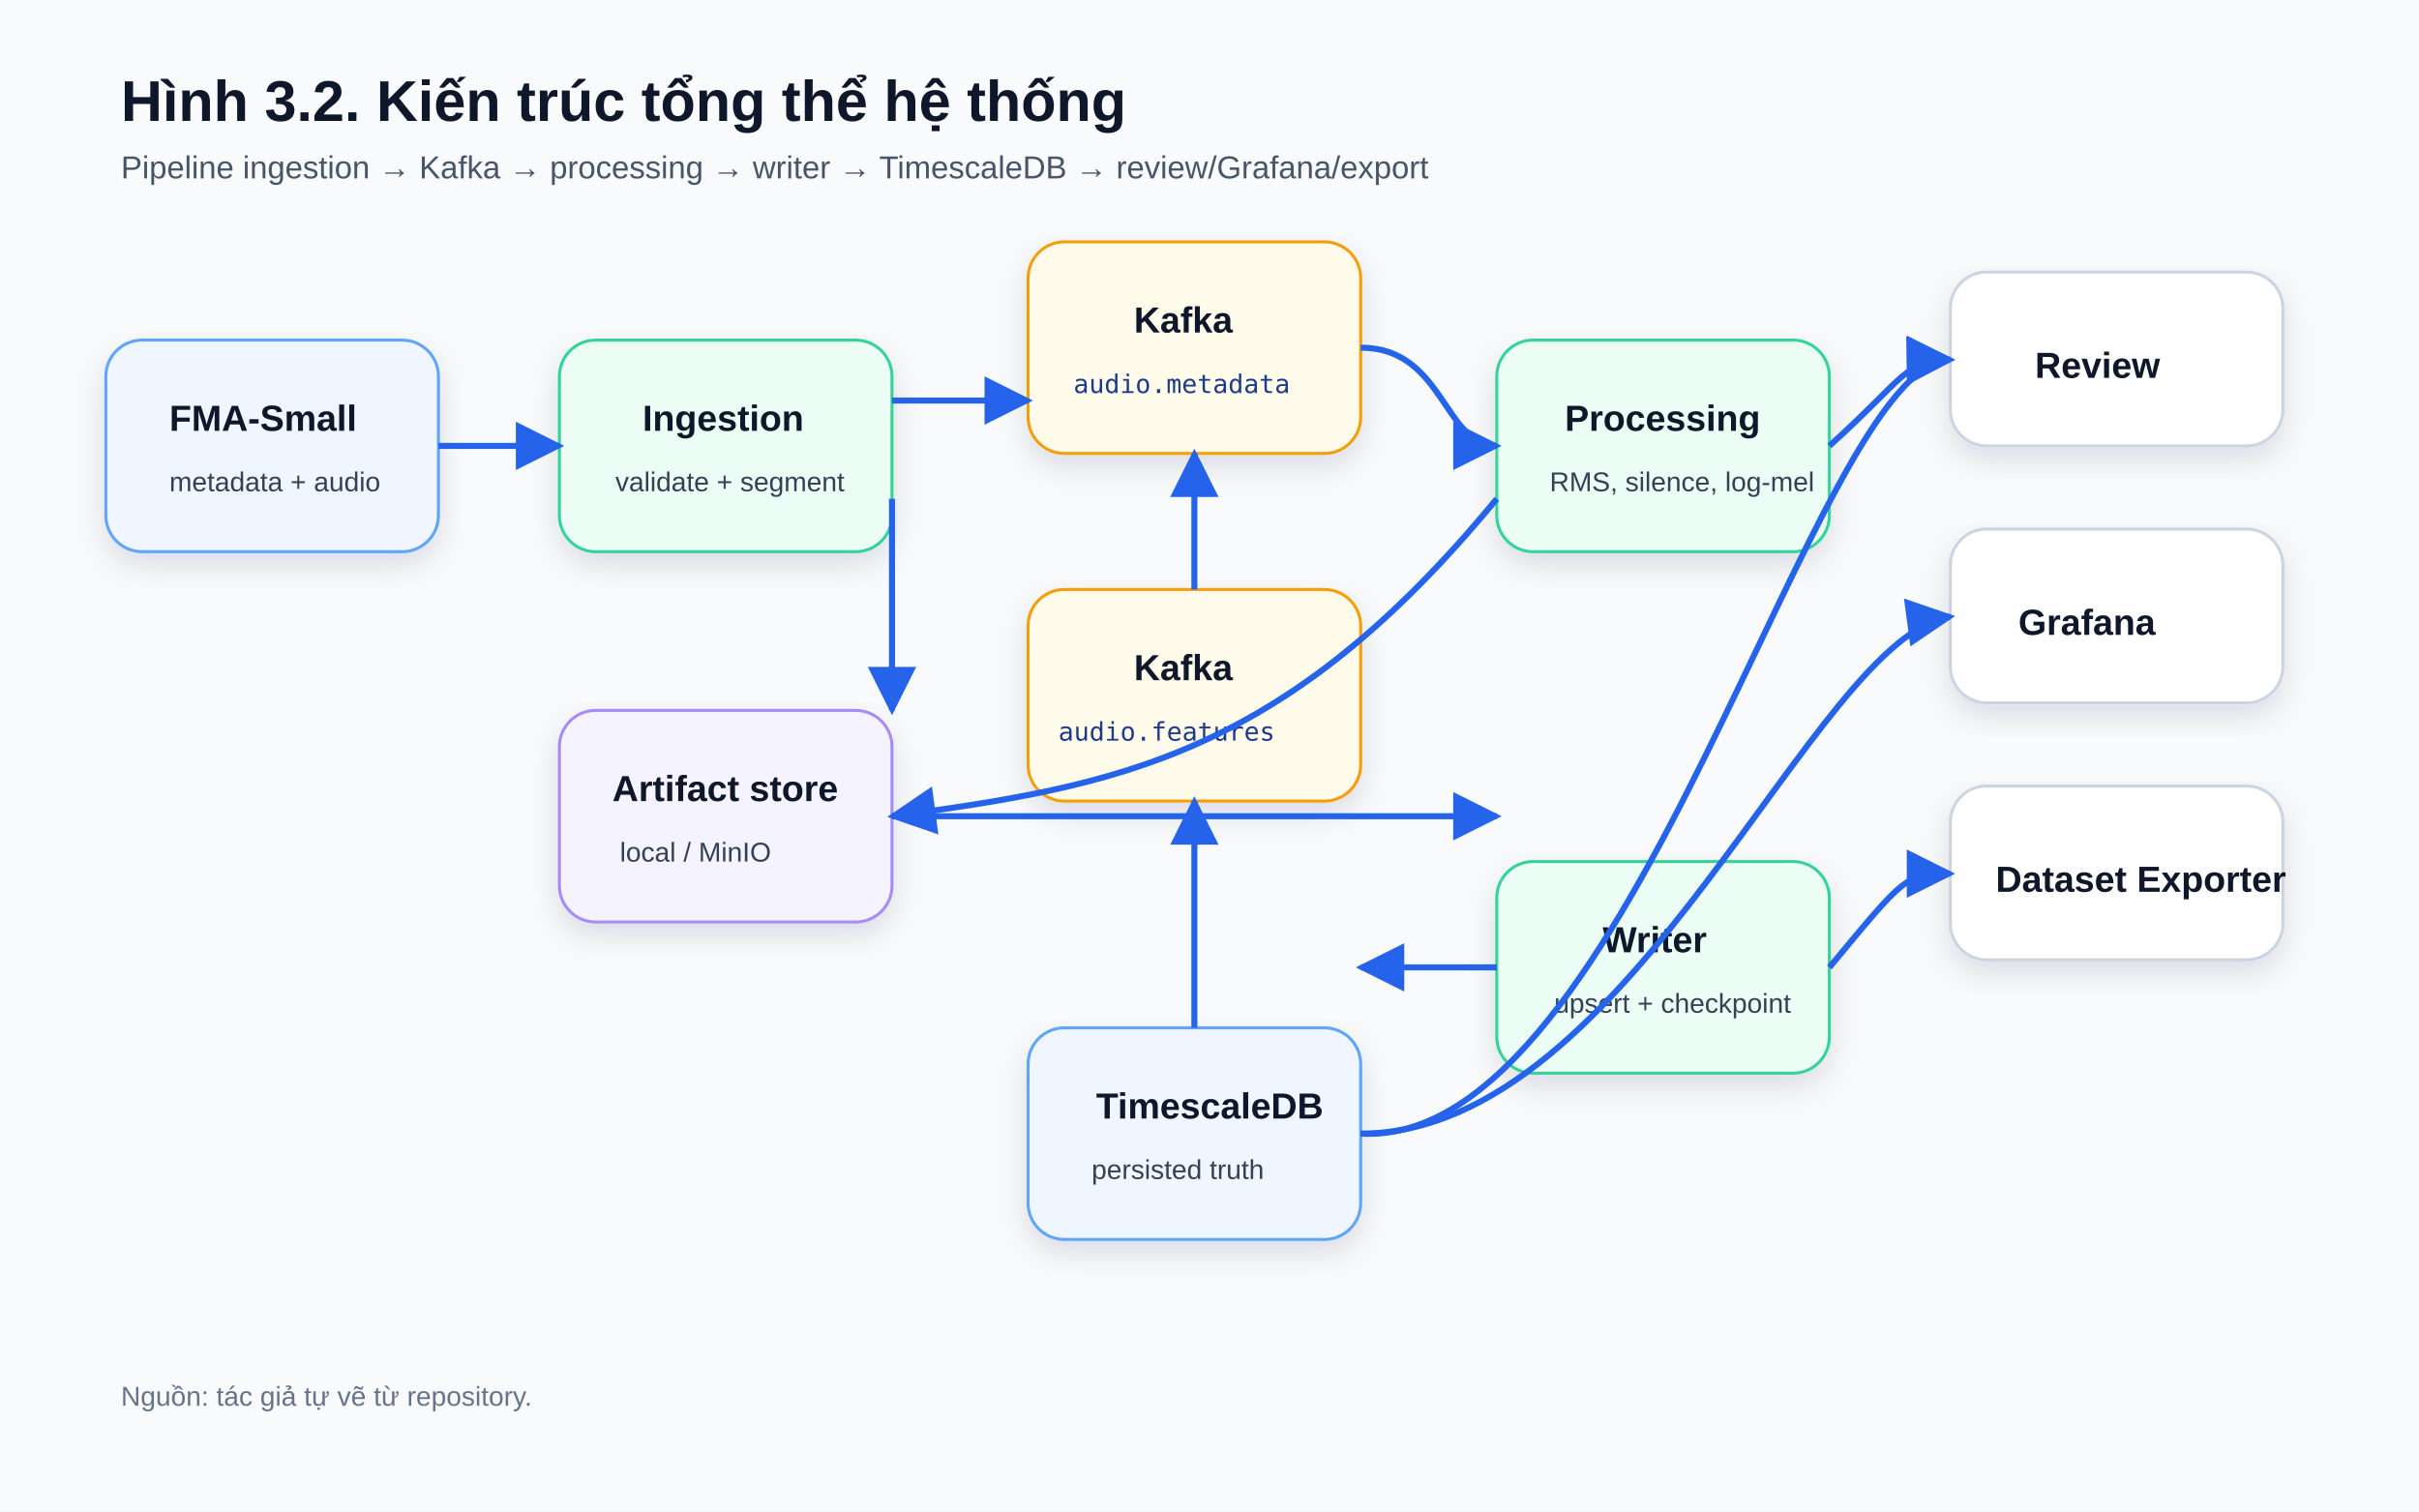
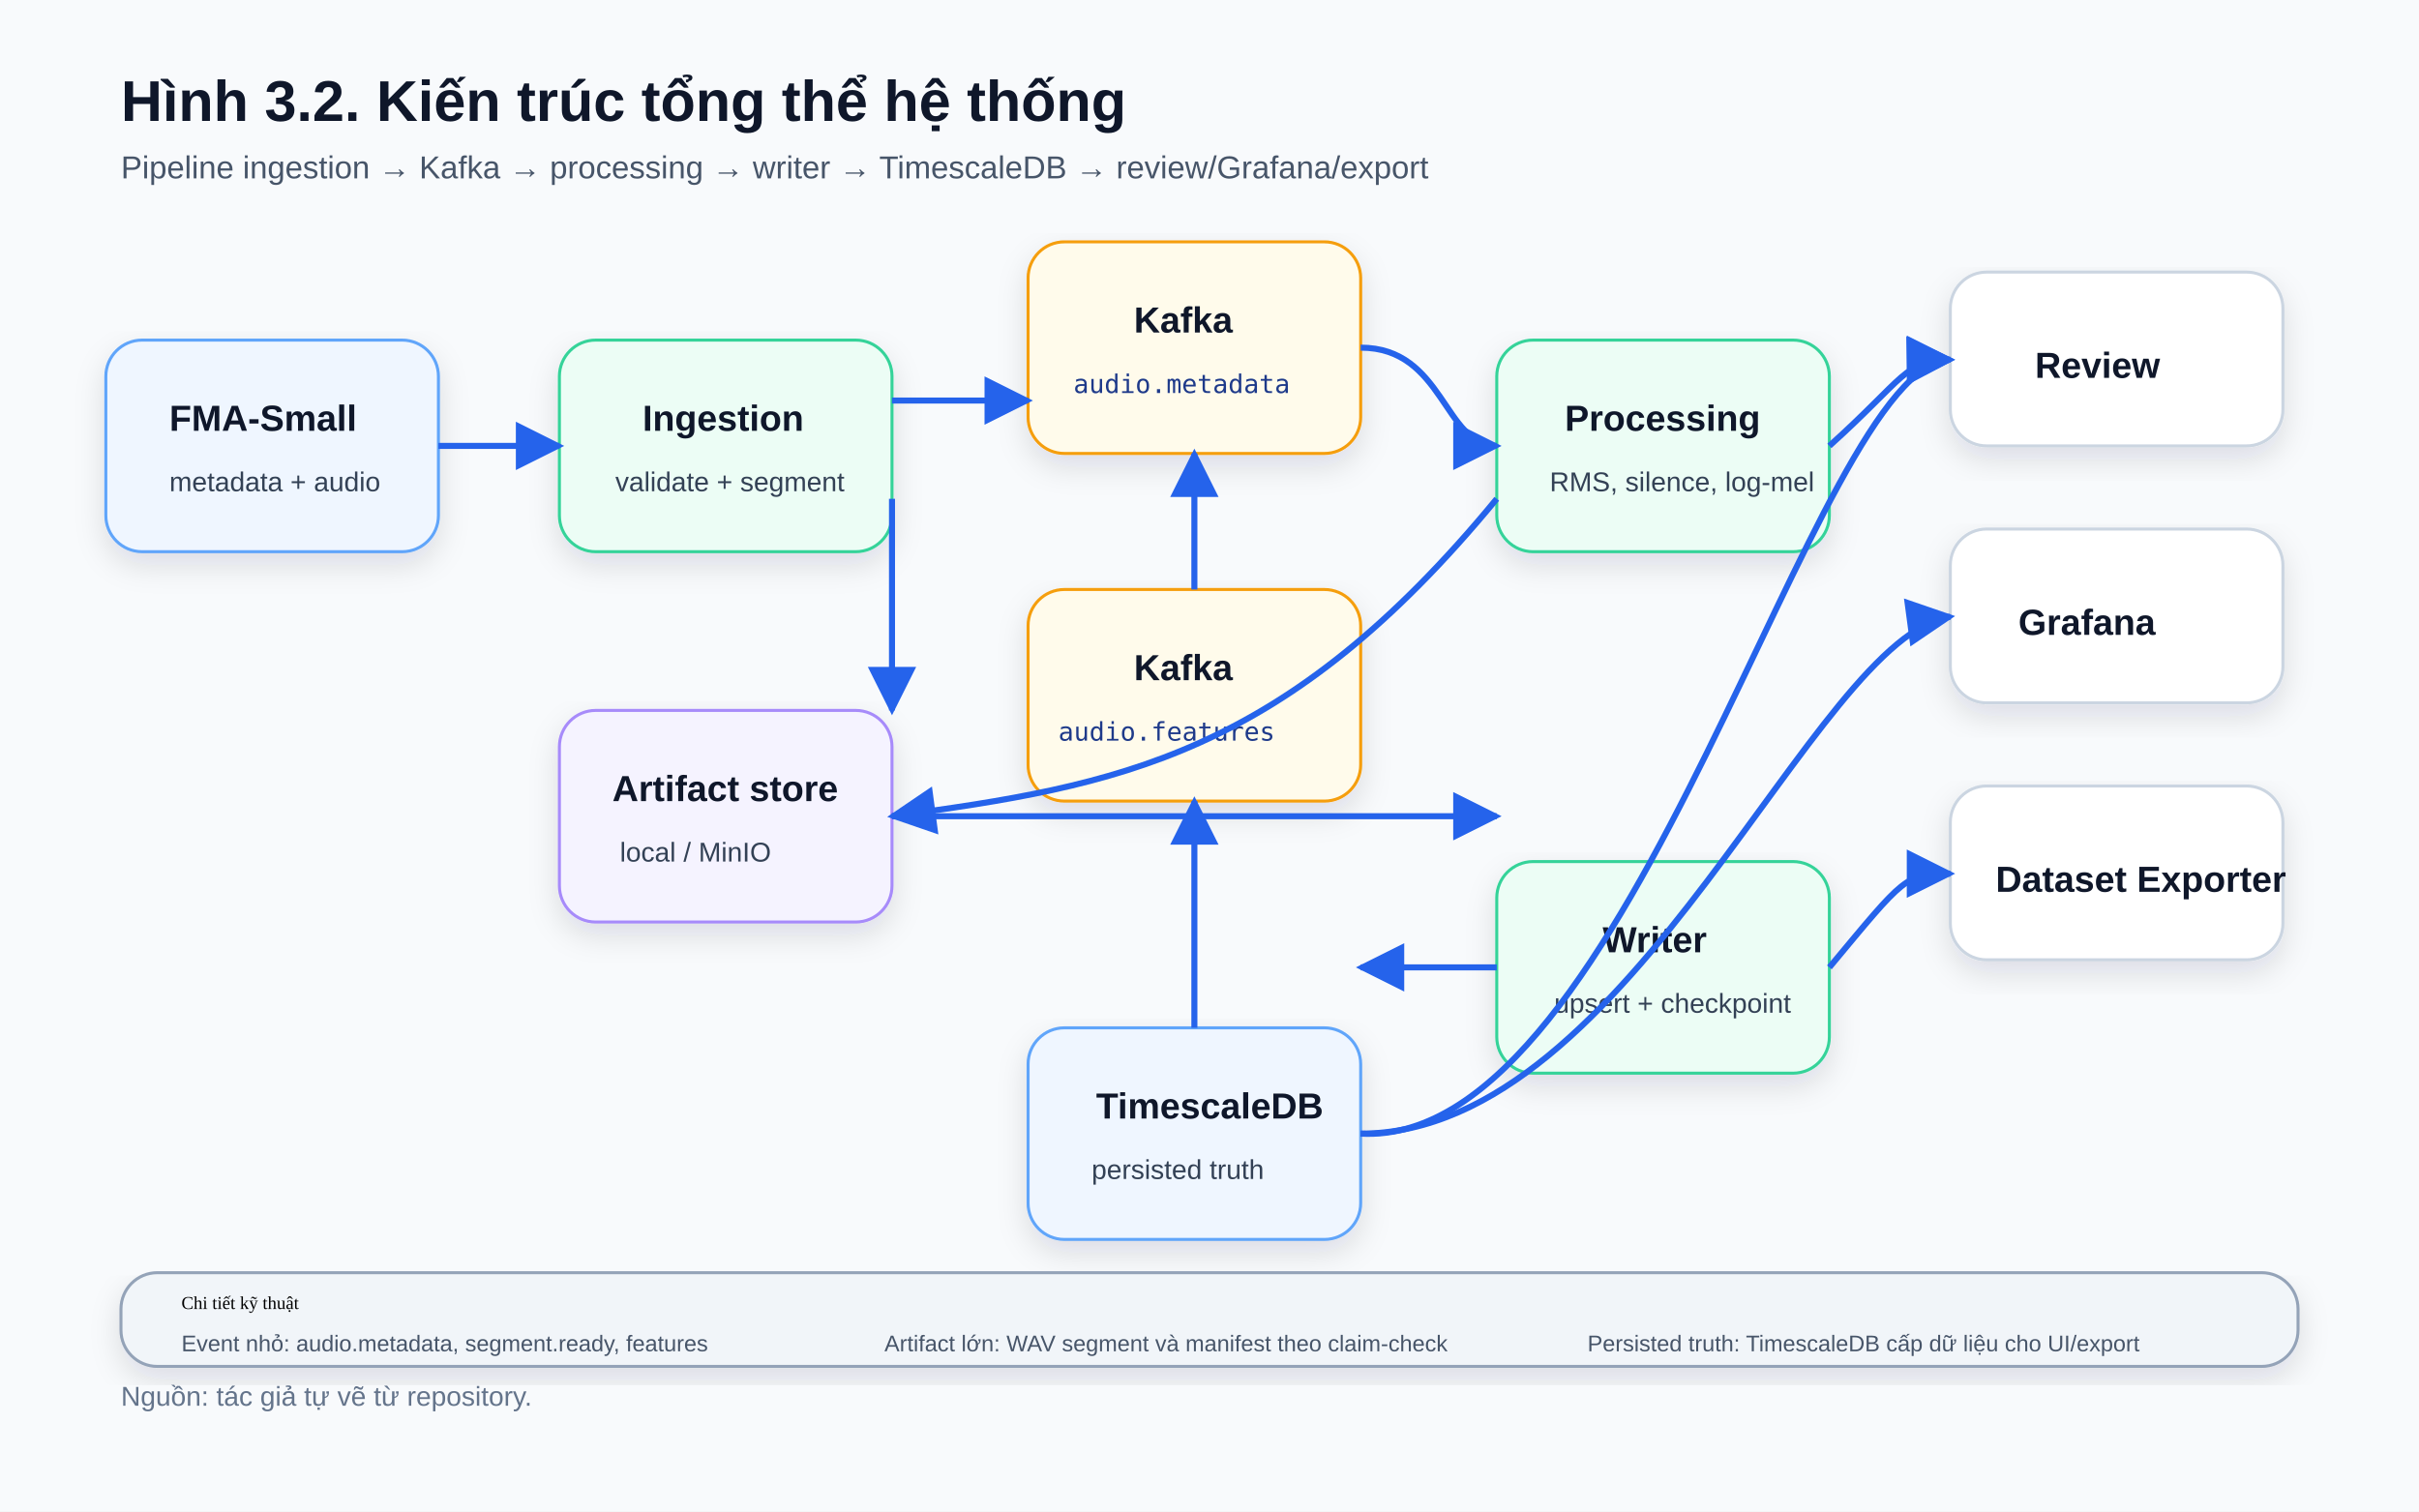
<svg xmlns="http://www.w3.org/2000/svg" width="1600" height="1000" viewBox="0 0 1600 1000">
  <defs>
    <marker id="arrow" viewBox="0 0 10 10" refX="9" refY="5" markerWidth="8" markerHeight="8" orient="auto-start-reverse">
      <path d="M 0 0 L 10 5 L 0 10 z" fill="#2563eb" />
    </marker>
    <filter id="shadow" x="-10%" y="-10%" width="120%" height="130%">
      <feDropShadow dx="0" dy="8" stdDeviation="10" flood-color="#0f172a" flood-opacity="0.12" />
    </filter>
  </defs>
  <style>
  .bg{fill:#f8fafc}.title{font-family:'Segoe UI',Arial,sans-serif;font-size:38px;font-weight:800;fill:#0f172a}.subtitle{font-family:'Segoe UI',Arial,sans-serif;font-size:21px;fill:#475569}.box{fill:#ffffff;stroke:#cbd5e1;stroke-width:2;rx:24;filter:url(#shadow)}.box-blue{fill:#eff6ff;stroke:#60a5fa}.box-green{fill:#ecfdf5;stroke:#34d399}.box-amber{fill:#fffbeb;stroke:#f59e0b}.box-red{fill:#fef2f2;stroke:#f87171}.box-violet{fill:#f5f3ff;stroke:#a78bfa}.box-gray{fill:#f1f5f9;stroke:#94a3b8}.label{font-family:'Segoe UI',Arial,sans-serif;font-size:24px;font-weight:750;fill:#0f172a}.small{font-family:'Segoe UI',Arial,sans-serif;font-size:18px;fill:#334155}.tiny{font-family:'Segoe UI',Arial,sans-serif;font-size:15px;fill:#475569}.mono{font-family:'Cascadia Mono','Consolas',monospace;font-size:17px;fill:#1e3a8a}.arrow{stroke:#2563eb;stroke-width:4;fill:none;marker-end:url(#arrow)}.line{stroke:#64748b;stroke-width:3;fill:none}.dash{stroke:#64748b;stroke-width:3;fill:none;stroke-dasharray:10 8}.plane{font-family:'Segoe UI',Arial,sans-serif;font-size:22px;font-weight:800;fill:#334155}.caption{font-family:'Segoe UI',Arial,sans-serif;font-size:18px;fill:#64748b}
</style>
  <rect class="bg" width="1600" height="1000" />
  <text x="80" y="80" class="title">Hình 3.2. Kiến trúc tổng thể hệ thống</text>
  <text x="80" y="118" class="subtitle">Pipeline ingestion → Kafka → processing → writer → TimescaleDB → review/Grafana/export</text>
  <rect x="70" y="225" width="220" height="140" class="box box-blue" />
  <text x="112" y="285" class="label">FMA-Small</text>
  <text x="112" y="325" class="small">metadata + audio</text>
  <rect x="370" y="225" width="220" height="140" class="box box-green" />
  <text x="425" y="285" class="label">Ingestion</text>
  <text x="407" y="325" class="small">validate + segment</text>
  <rect x="680" y="160" width="220" height="140" class="box box-amber" />
  <text x="750" y="220" class="label">Kafka</text>
  <text x="710" y="260" class="mono">audio.metadata</text>
  <rect x="680" y="390" width="220" height="140" class="box box-amber" />
  <text x="750" y="450" class="label">Kafka</text>
  <text x="700" y="490" class="mono">audio.features</text>
  <rect x="990" y="225" width="220" height="140" class="box box-green" />
  <text x="1035" y="285" class="label">Processing</text>
  <text x="1025" y="325" class="small">RMS, silence, log-mel</text>
  <rect x="990" y="570" width="220" height="140" class="box box-green" />
  <text x="1060" y="630" class="label">Writer</text>
  <text x="1028" y="670" class="small">upsert + checkpoint</text>
  <rect x="680" y="680" width="220" height="140" class="box box-blue" />
  <text x="725" y="740" class="label">TimescaleDB</text>
  <text x="722" y="780" class="small">persisted truth</text>
  <rect x="370" y="470" width="220" height="140" class="box box-violet" />
  <text x="405" y="530" class="label">Artifact store</text>
  <text x="410" y="570" class="small">local / MinIO</text>
  <rect x="1290" y="180" width="220" height="115" class="box" />
  <text x="1346" y="250" class="label">Review</text>
  <rect x="1290" y="350" width="220" height="115" class="box" />
  <text x="1335" y="420" class="label">Grafana</text>
  <rect x="1290" y="520" width="220" height="115" class="box" />
  <text x="1320" y="590" class="label">Dataset Exporter</text>
  <path class="arrow" d="M290 295 H370" />
  <path class="arrow" d="M590 265 H680" />
  <path class="arrow" d="M900 230 C955 230 955 295 990 295" />
  <path class="arrow" d="M1210 295 C1260 250 1260 238 1290 238" />
  <path class="arrow" d="M590 540 H990" />
  <path class="arrow" d="M1210 640 C1260 580 1260 578 1290 578" />
  <path class="arrow" d="M990 640 H900" />
  <path class="arrow" d="M790 680 V530" />
  <path class="arrow" d="M790 390 V300" />
  <path class="arrow" d="M590 330 V470" />
  <path class="arrow" d="M990 330 C850 500 740 520 590 540" />
  <path class="arrow" d="M900 750 C1080 750 1200 420 1290 408" />
  <path class="arrow" d="M900 750 C1080 760 1200 240 1290 238" />
+   <rect x="80" y="842" width="1440" height="62" class="box box-gray" />
+   <text x="120" y="866" class="tag">Chi tiết kỹ thuật</text>
+   <text x="120" y="894" class="tiny">Event nhỏ: audio.metadata, segment.ready, features</text>
+   <text x="585" y="894" class="tiny">Artifact lớn: WAV segment và manifest theo claim-check</text>
+   <text x="1050" y="894" class="tiny">Persisted truth: TimescaleDB cấp dữ liệu cho UI/export</text>
  <text x="80" y="930" class="caption">Nguồn: tác giả tự vẽ từ repository.</text>
</svg>
